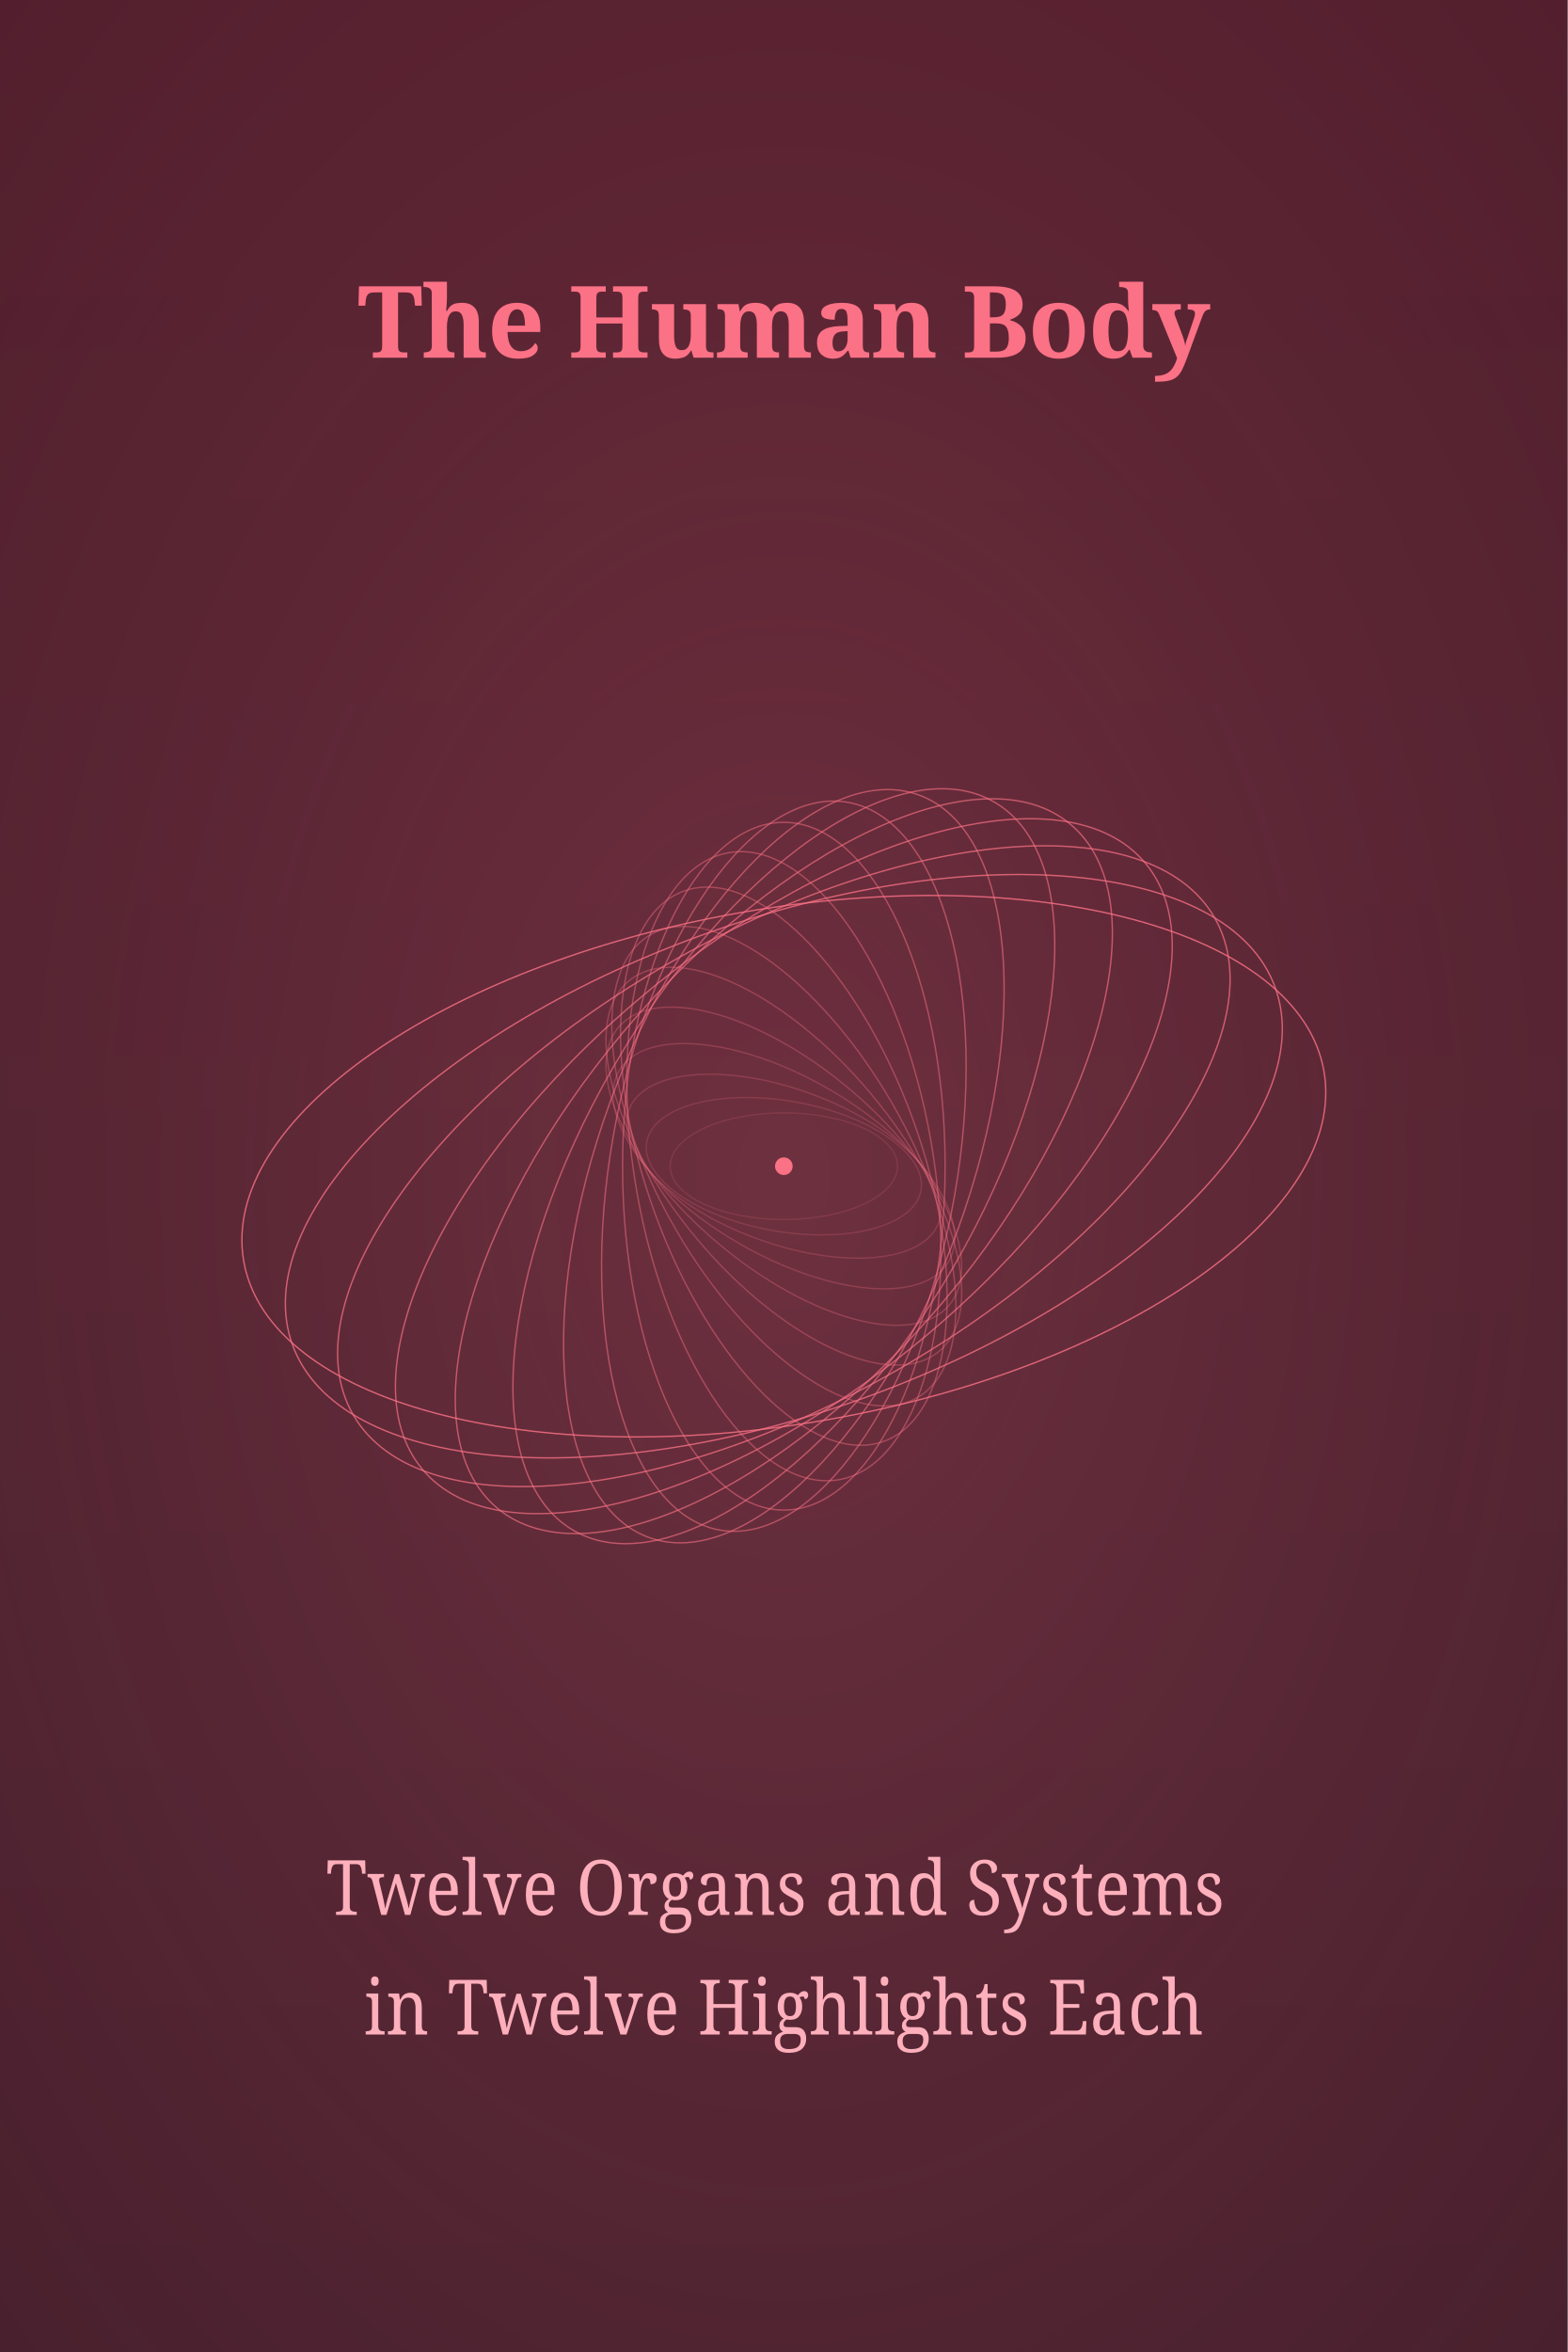
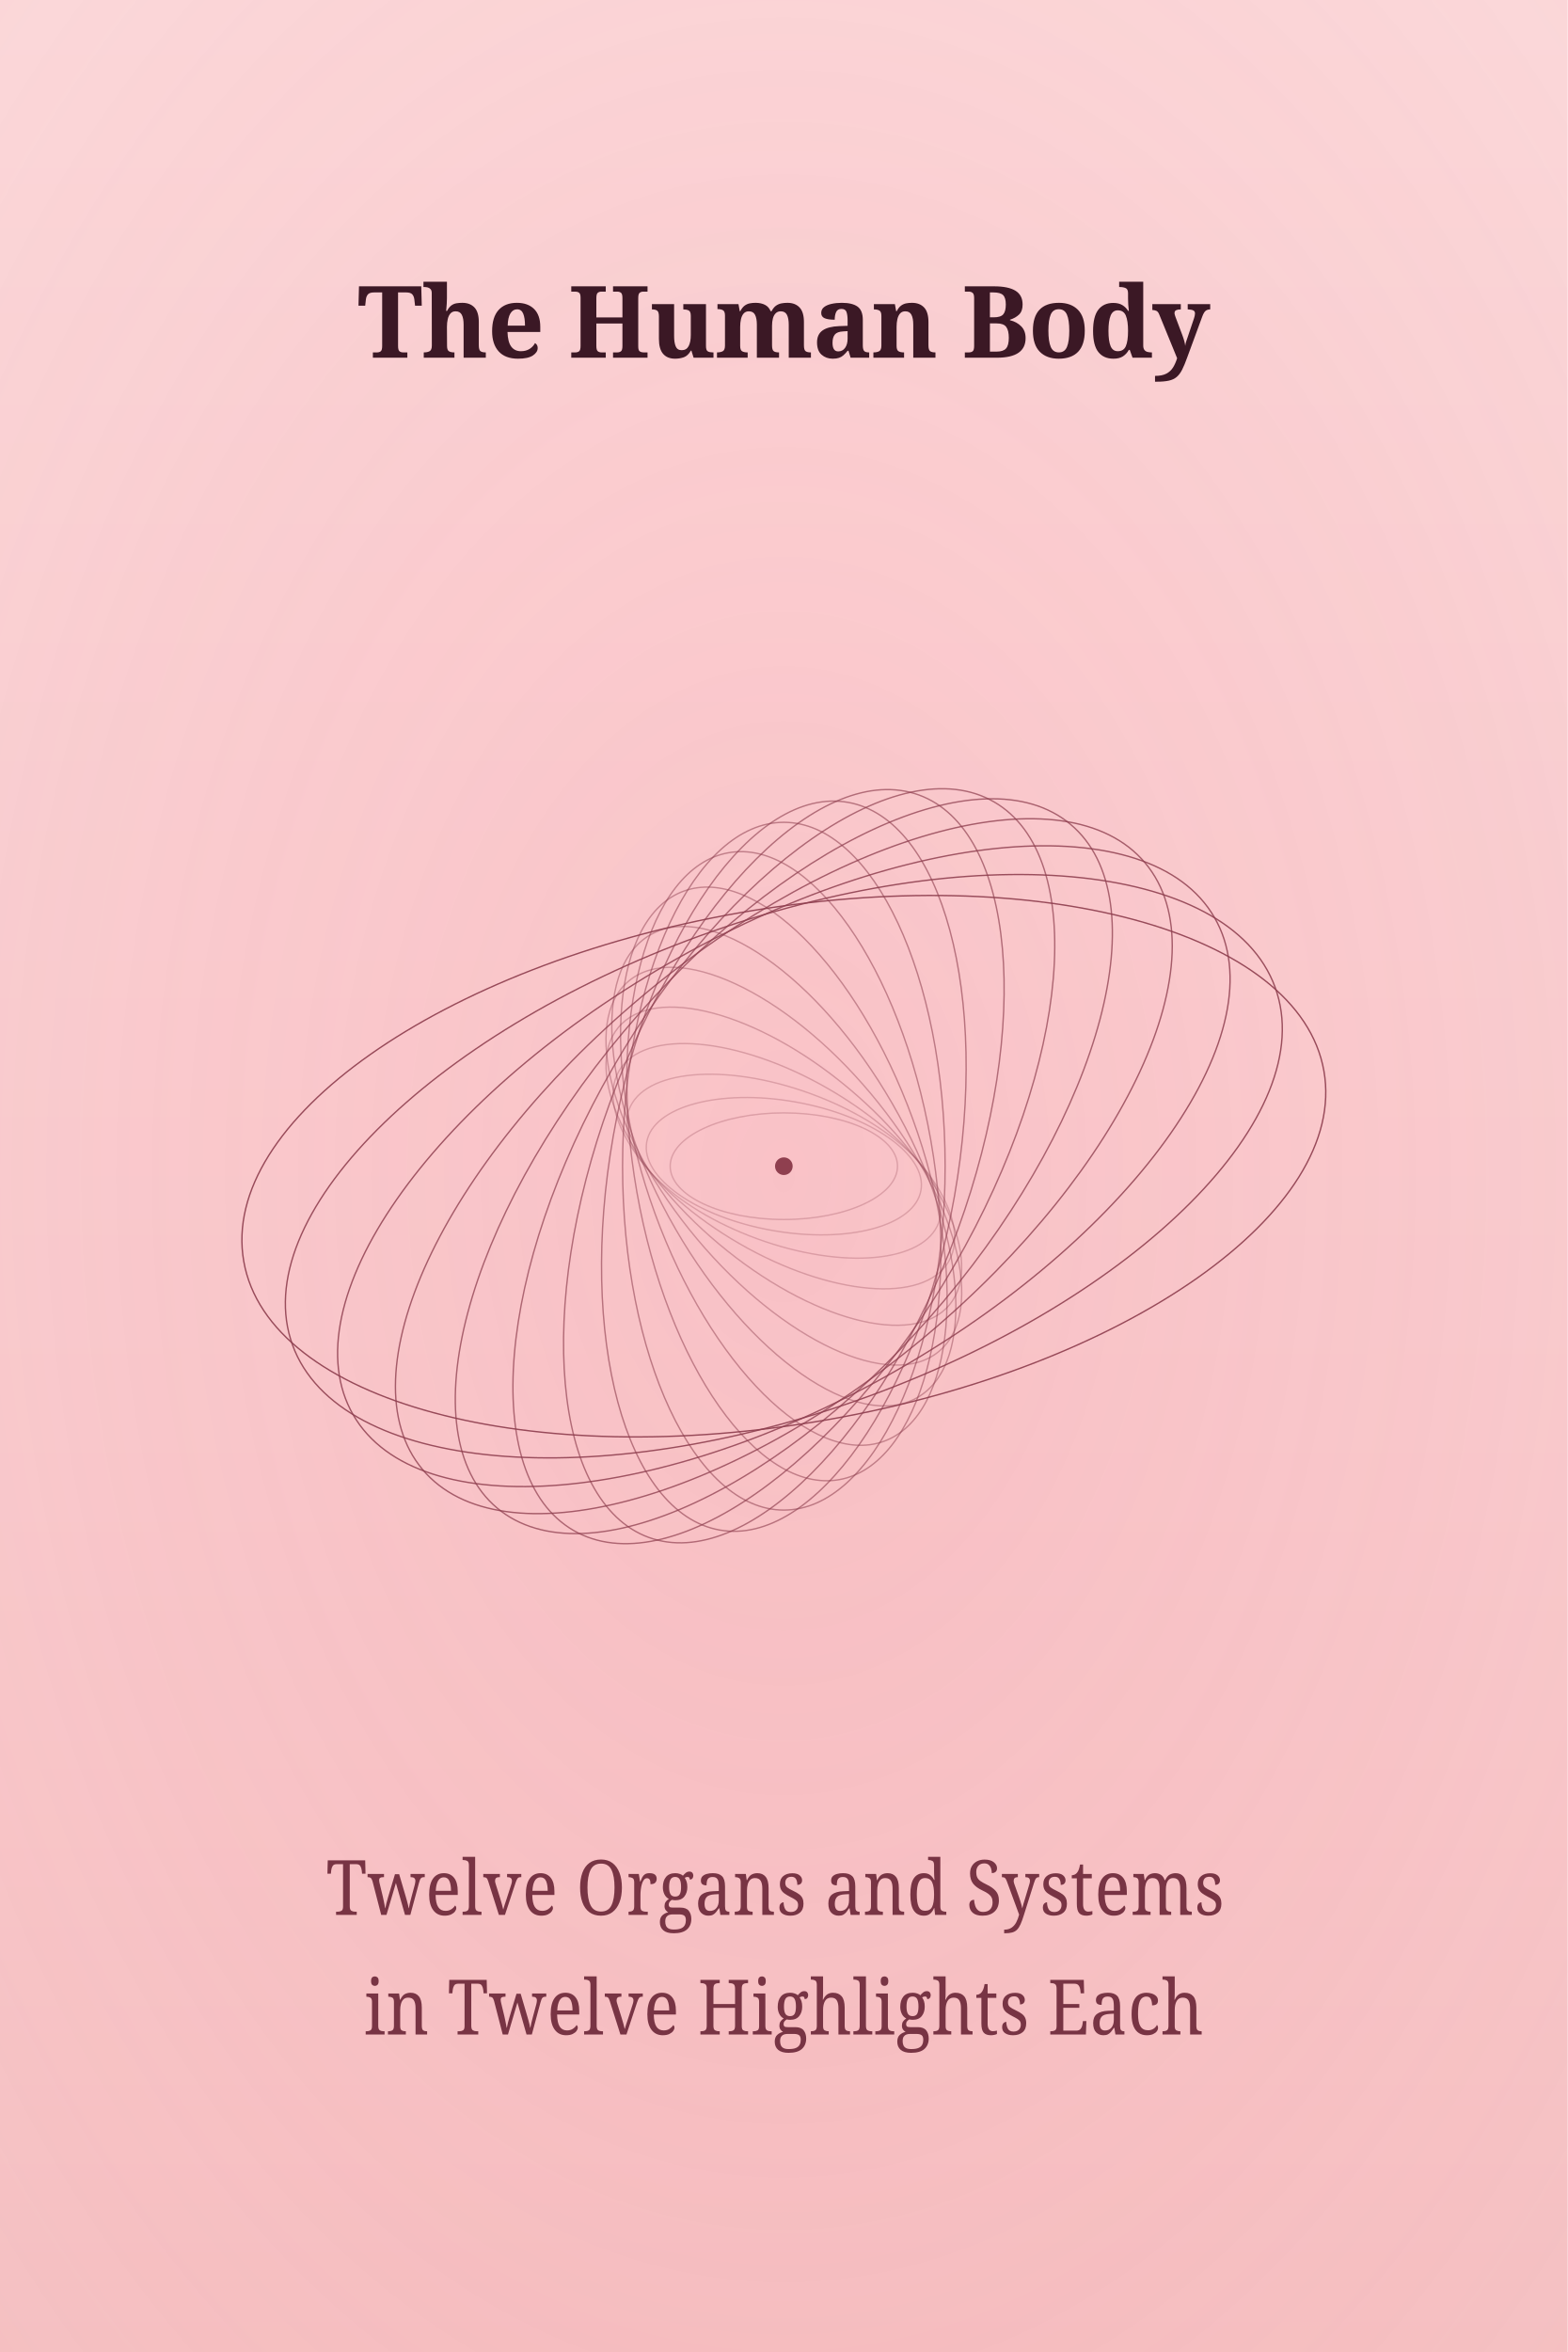
<svg xmlns="http://www.w3.org/2000/svg" viewBox="0 0 1600 2400" width="100%" height="100%">
  <defs>
    <linearGradient id="bg-the-human-body" x1="0%" y1="0%" x2="0%" y2="100%">
-       <stop offset="0%" stop-color="#421725" />
-       <stop offset="60%" stop-color="#3b1926" />
-       <stop offset="100%" stop-color="#371825" />
+       <stop offset="0%" stop-color="#fbdbdc" />
+       <stop offset="60%" stop-color="#f8cfd1" />
+       <stop offset="100%" stop-color="#f5c3c4" />
    </linearGradient>
    <radialGradient id="halo-the-human-body" cx="50%" cy="50%" r="75%">
-       <stop offset="0%" stop-color="#fb7185" stop-opacity="0.26" />
-       <stop offset="55%" stop-color="#fb7185" stop-opacity="0.15" />
-       <stop offset="100%" stop-color="#fb7185" stop-opacity="0.08" />
+       <stop offset="0%" stop-color="#fb7185" stop-opacity="0.16" />
+       <stop offset="55%" stop-color="#fb7185" stop-opacity="0.09" />
+       <stop offset="100%" stop-color="#fb7185" stop-opacity="0.03" />
    </radialGradient>
  </defs>
  <rect width="1600" height="2400" fill="url(#bg-the-human-body)" />
  <rect width="1600" height="2400" fill="url(#halo-the-human-body)" />
  <g text-anchor="middle">
-     <text x="800" y="365" font-family="'Literata', Georgia, serif" font-size="102" font-weight="700" letter-spacing="-0.01em" fill="#fb7185">The Human Body</text>
+     <text x="800" y="365" font-family="'Literata', Georgia, serif" font-size="102" font-weight="700" letter-spacing="-0.01em" fill="#3b1825">The Human Body</text>
  </g>
  <g class="emblem-harmonic" transform="translate(0, -210)">
-     <ellipse cx="800" cy="1400" rx="116.0" ry="54.4" transform="rotate(0 800 1400)" stroke="#fb7185" stroke-width="1.4" fill="none" opacity="0.16" />
-     <ellipse cx="800" cy="1400" rx="142.1" ry="66.6" transform="rotate(10 800 1400)" stroke="#fb7185" stroke-width="1.4" fill="none" opacity="0.20" />
-     <ellipse cx="800" cy="1400" rx="168.2" ry="78.9" transform="rotate(20 800 1400)" stroke="#fb7185" stroke-width="1.4" fill="none" opacity="0.24" />
-     <ellipse cx="800" cy="1400" rx="194.3" ry="91.1" transform="rotate(30 800 1400)" stroke="#fb7185" stroke-width="1.4" fill="none" opacity="0.27" />
-     <ellipse cx="800" cy="1400" rx="220.4" ry="103.4" transform="rotate(40 800 1400)" stroke="#fb7185" stroke-width="1.4" fill="none" opacity="0.31" />
-     <ellipse cx="800" cy="1400" rx="246.5" ry="115.6" transform="rotate(50 800 1400)" stroke="#fb7185" stroke-width="1.4" fill="none" opacity="0.35" />
-     <ellipse cx="800" cy="1400" rx="272.6" ry="127.8" transform="rotate(60 800 1400)" stroke="#fb7185" stroke-width="1.4" fill="none" opacity="0.39" />
-     <ellipse cx="800" cy="1400" rx="298.7" ry="140.1" transform="rotate(70 800 1400)" stroke="#fb7185" stroke-width="1.4" fill="none" opacity="0.43" />
-     <ellipse cx="800" cy="1400" rx="324.8" ry="152.3" transform="rotate(80 800 1400)" stroke="#fb7185" stroke-width="1.4" fill="none" opacity="0.46" />
-     <ellipse cx="800" cy="1400" rx="350.9" ry="164.6" transform="rotate(90 800 1400)" stroke="#fb7185" stroke-width="1.4" fill="none" opacity="0.50" />
-     <ellipse cx="800" cy="1400" rx="377.0" ry="176.8" transform="rotate(100 800 1400)" stroke="#fb7185" stroke-width="1.4" fill="none" opacity="0.54" />
-     <ellipse cx="800" cy="1400" rx="403.1" ry="189.0" transform="rotate(110 800 1400)" stroke="#fb7185" stroke-width="1.4" fill="none" opacity="0.58" />
-     <ellipse cx="800" cy="1400" rx="429.2" ry="201.3" transform="rotate(120 800 1400)" stroke="#fb7185" stroke-width="1.4" fill="none" opacity="0.62" />
-     <ellipse cx="800" cy="1400" rx="455.3" ry="213.5" transform="rotate(130 800 1400)" stroke="#fb7185" stroke-width="1.4" fill="none" opacity="0.65" />
-     <ellipse cx="800" cy="1400" rx="481.4" ry="225.8" transform="rotate(140 800 1400)" stroke="#fb7185" stroke-width="1.4" fill="none" opacity="0.69" />
-     <ellipse cx="800" cy="1400" rx="507.5" ry="238.0" transform="rotate(150 800 1400)" stroke="#fb7185" stroke-width="1.4" fill="none" opacity="0.73" />
-     <ellipse cx="800" cy="1400" rx="533.6" ry="250.2" transform="rotate(160 800 1400)" stroke="#fb7185" stroke-width="1.4" fill="none" opacity="0.77" />
-     <ellipse cx="800" cy="1400" rx="559.7" ry="262.5" transform="rotate(170 800 1400)" stroke="#fb7185" stroke-width="1.4" fill="none" opacity="0.81" />
-     <circle cx="800" cy="1400" r="9" fill="#fb7185" />
+     <ellipse cx="800" cy="1400" rx="116.0" ry="54.4" transform="rotate(0 800 1400)" stroke="#8f3f4f" stroke-width="1.4" fill="none" opacity="0.28" />
+     <ellipse cx="800" cy="1400" rx="142.1" ry="66.6" transform="rotate(10 800 1400)" stroke="#8f3f4f" stroke-width="1.4" fill="none" opacity="0.28" />
+     <ellipse cx="800" cy="1400" rx="168.2" ry="78.9" transform="rotate(20 800 1400)" stroke="#8f3f4f" stroke-width="1.4" fill="none" opacity="0.28" />
+     <ellipse cx="800" cy="1400" rx="194.3" ry="91.1" transform="rotate(30 800 1400)" stroke="#8f3f4f" stroke-width="1.4" fill="none" opacity="0.31" />
+     <ellipse cx="800" cy="1400" rx="220.4" ry="103.4" transform="rotate(40 800 1400)" stroke="#8f3f4f" stroke-width="1.4" fill="none" opacity="0.36" />
+     <ellipse cx="800" cy="1400" rx="246.5" ry="115.6" transform="rotate(50 800 1400)" stroke="#8f3f4f" stroke-width="1.4" fill="none" opacity="0.40" />
+     <ellipse cx="800" cy="1400" rx="272.6" ry="127.8" transform="rotate(60 800 1400)" stroke="#8f3f4f" stroke-width="1.4" fill="none" opacity="0.45" />
+     <ellipse cx="800" cy="1400" rx="298.7" ry="140.1" transform="rotate(70 800 1400)" stroke="#8f3f4f" stroke-width="1.4" fill="none" opacity="0.49" />
+     <ellipse cx="800" cy="1400" rx="324.8" ry="152.3" transform="rotate(80 800 1400)" stroke="#8f3f4f" stroke-width="1.4" fill="none" opacity="0.53" />
+     <ellipse cx="800" cy="1400" rx="350.9" ry="164.6" transform="rotate(90 800 1400)" stroke="#8f3f4f" stroke-width="1.4" fill="none" opacity="0.57" />
+     <ellipse cx="800" cy="1400" rx="377.0" ry="176.8" transform="rotate(100 800 1400)" stroke="#8f3f4f" stroke-width="1.4" fill="none" opacity="0.62" />
+     <ellipse cx="800" cy="1400" rx="403.1" ry="189.0" transform="rotate(110 800 1400)" stroke="#8f3f4f" stroke-width="1.4" fill="none" opacity="0.67" />
+     <ellipse cx="800" cy="1400" rx="429.2" ry="201.3" transform="rotate(120 800 1400)" stroke="#8f3f4f" stroke-width="1.4" fill="none" opacity="0.71" />
+     <ellipse cx="800" cy="1400" rx="455.3" ry="213.5" transform="rotate(130 800 1400)" stroke="#8f3f4f" stroke-width="1.4" fill="none" opacity="0.75" />
+     <ellipse cx="800" cy="1400" rx="481.4" ry="225.8" transform="rotate(140 800 1400)" stroke="#8f3f4f" stroke-width="1.4" fill="none" opacity="0.79" />
+     <ellipse cx="800" cy="1400" rx="507.5" ry="238.0" transform="rotate(150 800 1400)" stroke="#8f3f4f" stroke-width="1.4" fill="none" opacity="0.84" />
+     <ellipse cx="800" cy="1400" rx="533.6" ry="250.2" transform="rotate(160 800 1400)" stroke="#8f3f4f" stroke-width="1.4" fill="none" opacity="0.89" />
+     <ellipse cx="800" cy="1400" rx="559.7" ry="262.5" transform="rotate(170 800 1400)" stroke="#8f3f4f" stroke-width="1.4" fill="none" opacity="0.92" />
+     <circle cx="800" cy="1400" r="9" fill="#8f3f4f" />
  </g>
  <g text-anchor="middle" transform="translate(800, 0) scale(0.87, 1) translate(-800, 0)">
-     <text x="800" y="1954" font-family="'Literata', Georgia, serif" font-size="78" font-weight="300" letter-spacing="0.01em" fill="#fdafbb">
+     <text x="800" y="1954" font-family="'Literata', Georgia, serif" font-size="78" font-weight="400" letter-spacing="0.01em" fill="#783444">
      <tspan x="800" dy="0">Twelve Organs and Systems</tspan>
      <tspan x="800" dy="122">in Twelve Highlights Each</tspan>
    </text>
  </g>
</svg>
